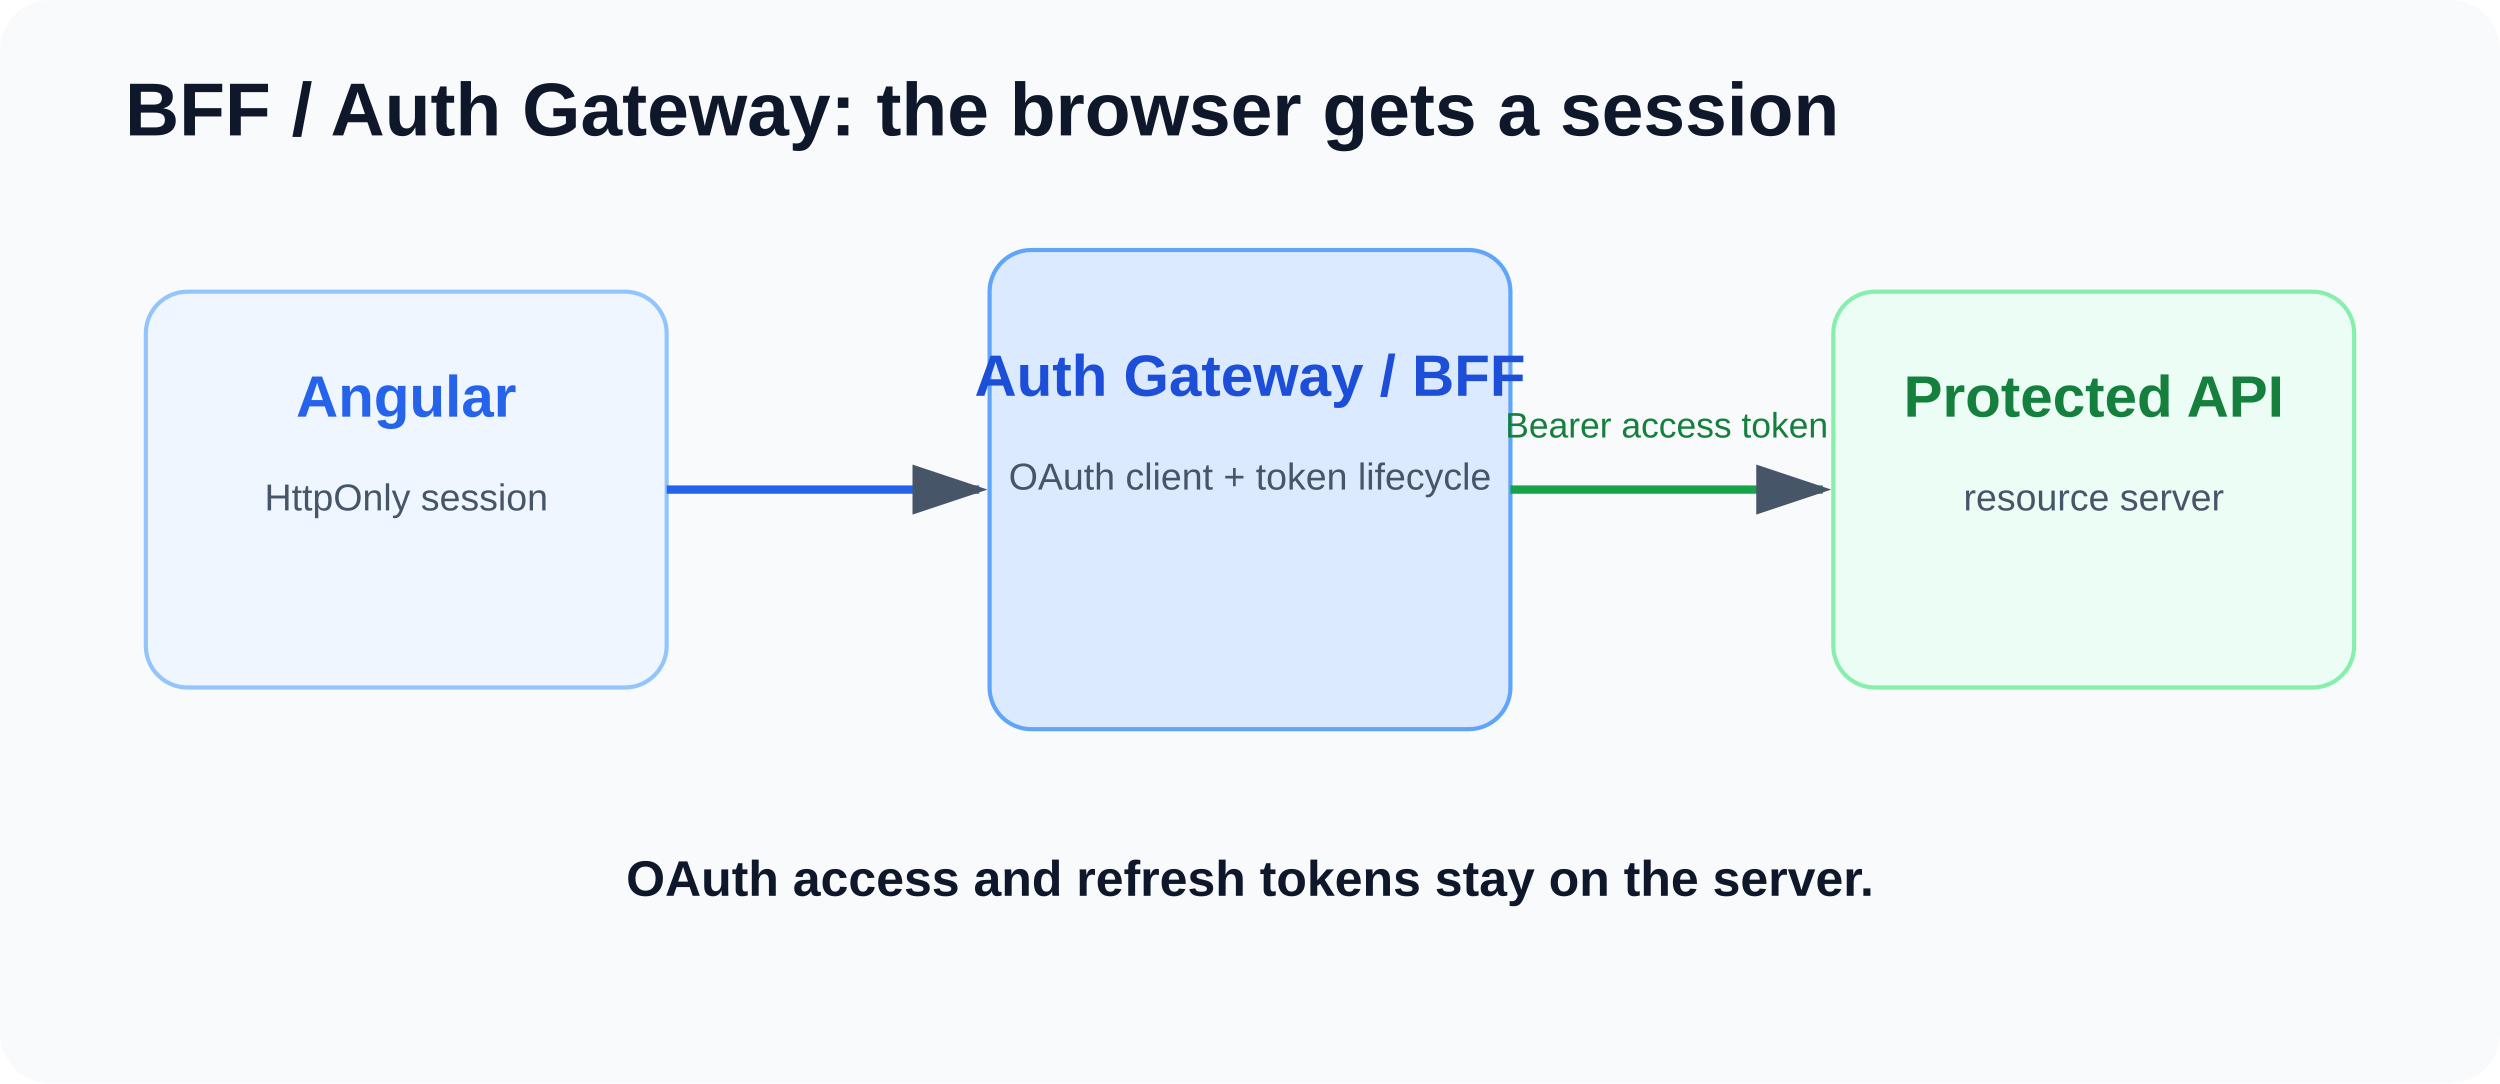
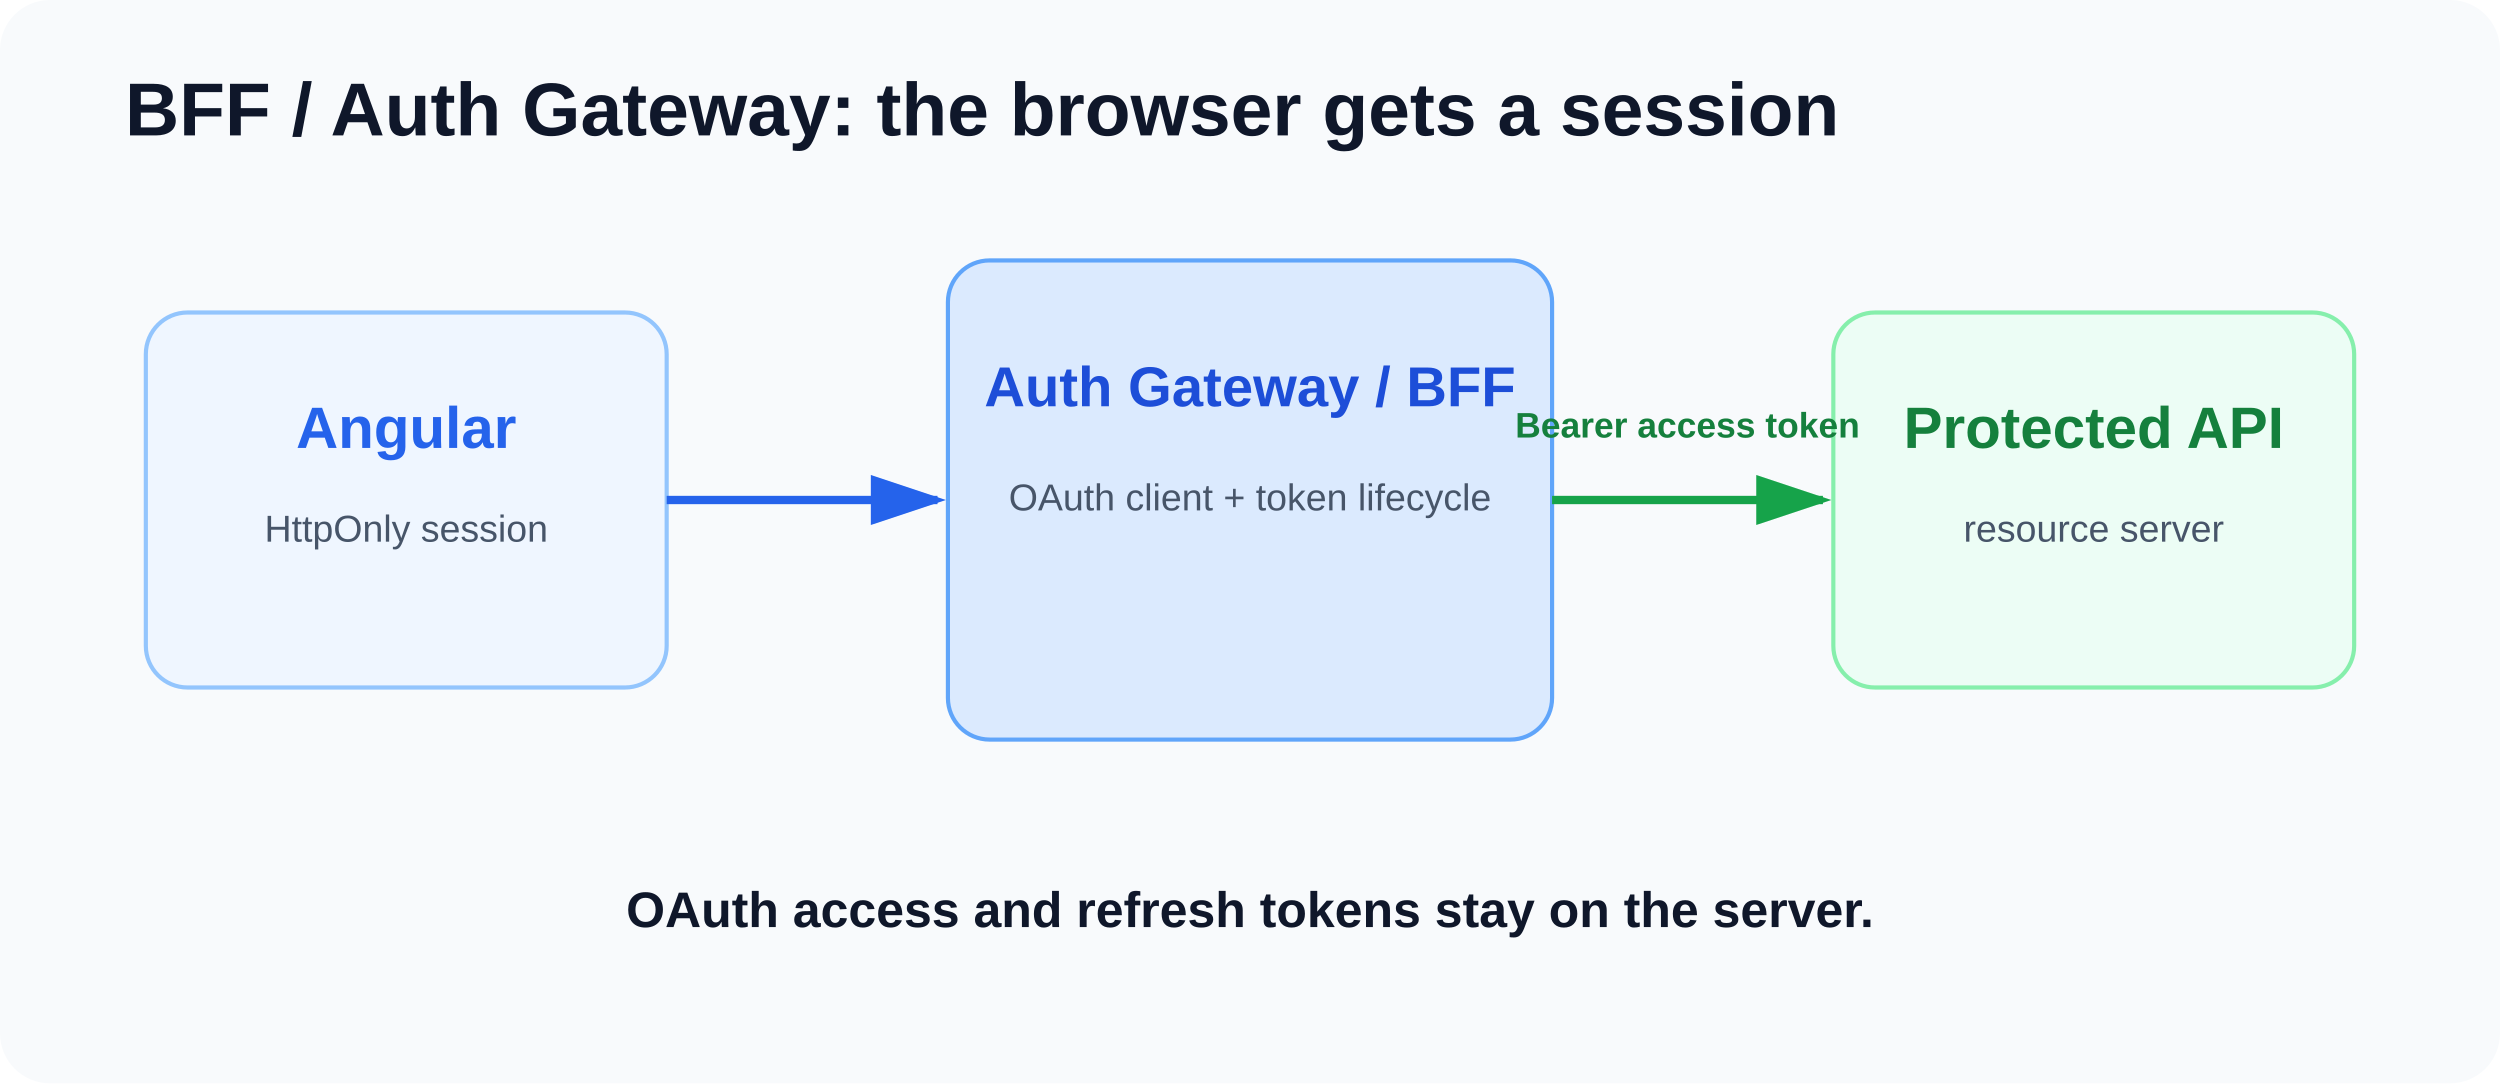
<svg xmlns="http://www.w3.org/2000/svg" viewBox="0 0 1200 520" width="1200" height="520">
  <defs>
-     <marker id="a" markerWidth="10" markerHeight="10" refX="8" refY="3" orient="auto">
-       <path d="M0,0 L0,6 L9,3z" fill="#475569" />
+     <marker id="arrow-blue" markerWidth="10" markerHeight="10" refX="8" refY="3" orient="auto">
+       <path d="M0,0 L0,6 L9,3z" fill="#2563eb" />
+     </marker>
+     <marker id="arrow-green" markerWidth="10" markerHeight="10" refX="8" refY="3" orient="auto">
+       <path d="M0,0 L0,6 L9,3z" fill="#16a34a" />
    </marker>
  </defs>
  <rect width="1200" height="520" rx="24" fill="#f8fafc" />
  <text x="60" y="65" font-family="Arial,sans-serif" font-size="36" font-weight="700" fill="#0f172a">BFF / Auth Gateway: the browser gets a session</text>
-   <rect x="70" y="140" width="250" height="190" rx="20" fill="#eff6ff" stroke="#93c5fd" stroke-width="2" />
-   <text x="195" y="200" text-anchor="middle" font-family="Arial" font-size="28" font-weight="700" fill="#2563eb">Angular</text>
-   <text x="195" y="245" text-anchor="middle" font-family="Arial" font-size="18" fill="#475569">HttpOnly session</text>
-   <rect x="475" y="120" width="250" height="230" rx="20" fill="#dbeafe" stroke="#60a5fa" stroke-width="2" />
-   <text x="600" y="190" text-anchor="middle" font-family="Arial" font-size="28" font-weight="700" fill="#1d4ed8">Auth Gateway / BFF</text>
-   <text x="600" y="235" text-anchor="middle" font-family="Arial" font-size="18" fill="#475569">OAuth client + token lifecycle</text>
-   <rect x="880" y="140" width="250" height="190" rx="20" fill="#ecfdf5" stroke="#86efac" stroke-width="2" />
-   <text x="1005" y="200" text-anchor="middle" font-family="Arial" font-size="28" font-weight="700" fill="#15803d">Protected API</text>
-   <text x="1005" y="245" text-anchor="middle" font-family="Arial" font-size="18" fill="#475569">resource server</text>
-   <line x1="320" y1="235" x2="470" y2="235" stroke="#2563eb" stroke-width="4" marker-end="url(#a)" />
-   <line x1="725" y1="235" x2="875" y2="235" stroke="#16a34a" stroke-width="4" marker-end="url(#a)" />
-   <text x="800" y="210" text-anchor="middle" font-family="Arial" font-size="17" fill="#15803d">Bearer access token</text>
-   <text x="600" y="430" text-anchor="middle" font-family="Arial" font-size="24" font-weight="700" fill="#0f172a">OAuth access and refresh tokens stay on the server.</text>
+   <rect x="70" y="150" width="250" height="180" rx="20" fill="#eff6ff" stroke="#93c5fd" stroke-width="2" />
+   <text x="195" y="215" text-anchor="middle" font-family="Arial,sans-serif" font-size="28" font-weight="700" fill="#2563eb">Angular</text>
+   <text x="195" y="260" text-anchor="middle" font-family="Arial,sans-serif" font-size="18" fill="#475569">HttpOnly session</text>
+   <rect x="455" y="125" width="290" height="230" rx="20" fill="#dbeafe" stroke="#60a5fa" stroke-width="2" />
+   <text x="600" y="195" text-anchor="middle" font-family="Arial,sans-serif" font-size="27" font-weight="700" fill="#1d4ed8">Auth Gateway / BFF</text>
+   <text x="600" y="245" text-anchor="middle" font-family="Arial,sans-serif" font-size="18" fill="#475569">OAuth client + token lifecycle</text>
+   <rect x="880" y="150" width="250" height="180" rx="20" fill="#ecfdf5" stroke="#86efac" stroke-width="2" />
+   <text x="1005" y="215" text-anchor="middle" font-family="Arial,sans-serif" font-size="28" font-weight="700" fill="#15803d">Protected API</text>
+   <text x="1005" y="260" text-anchor="middle" font-family="Arial,sans-serif" font-size="18" fill="#475569">resource server</text>
+   <line x1="320" y1="240" x2="450" y2="240" stroke="#2563eb" stroke-width="4" marker-end="url(#arrow-blue)" />
+   <line x1="745" y1="240" x2="875" y2="240" stroke="#16a34a" stroke-width="4" marker-end="url(#arrow-green)" />
+   <text x="810" y="210" text-anchor="middle" font-family="Arial,sans-serif" font-size="17" font-weight="700" fill="#15803d">Bearer access token</text>
+   <text x="600" y="445" text-anchor="middle" font-family="Arial,sans-serif" font-size="24" font-weight="700" fill="#0f172a">OAuth access and refresh tokens stay on the server.</text>
</svg>
